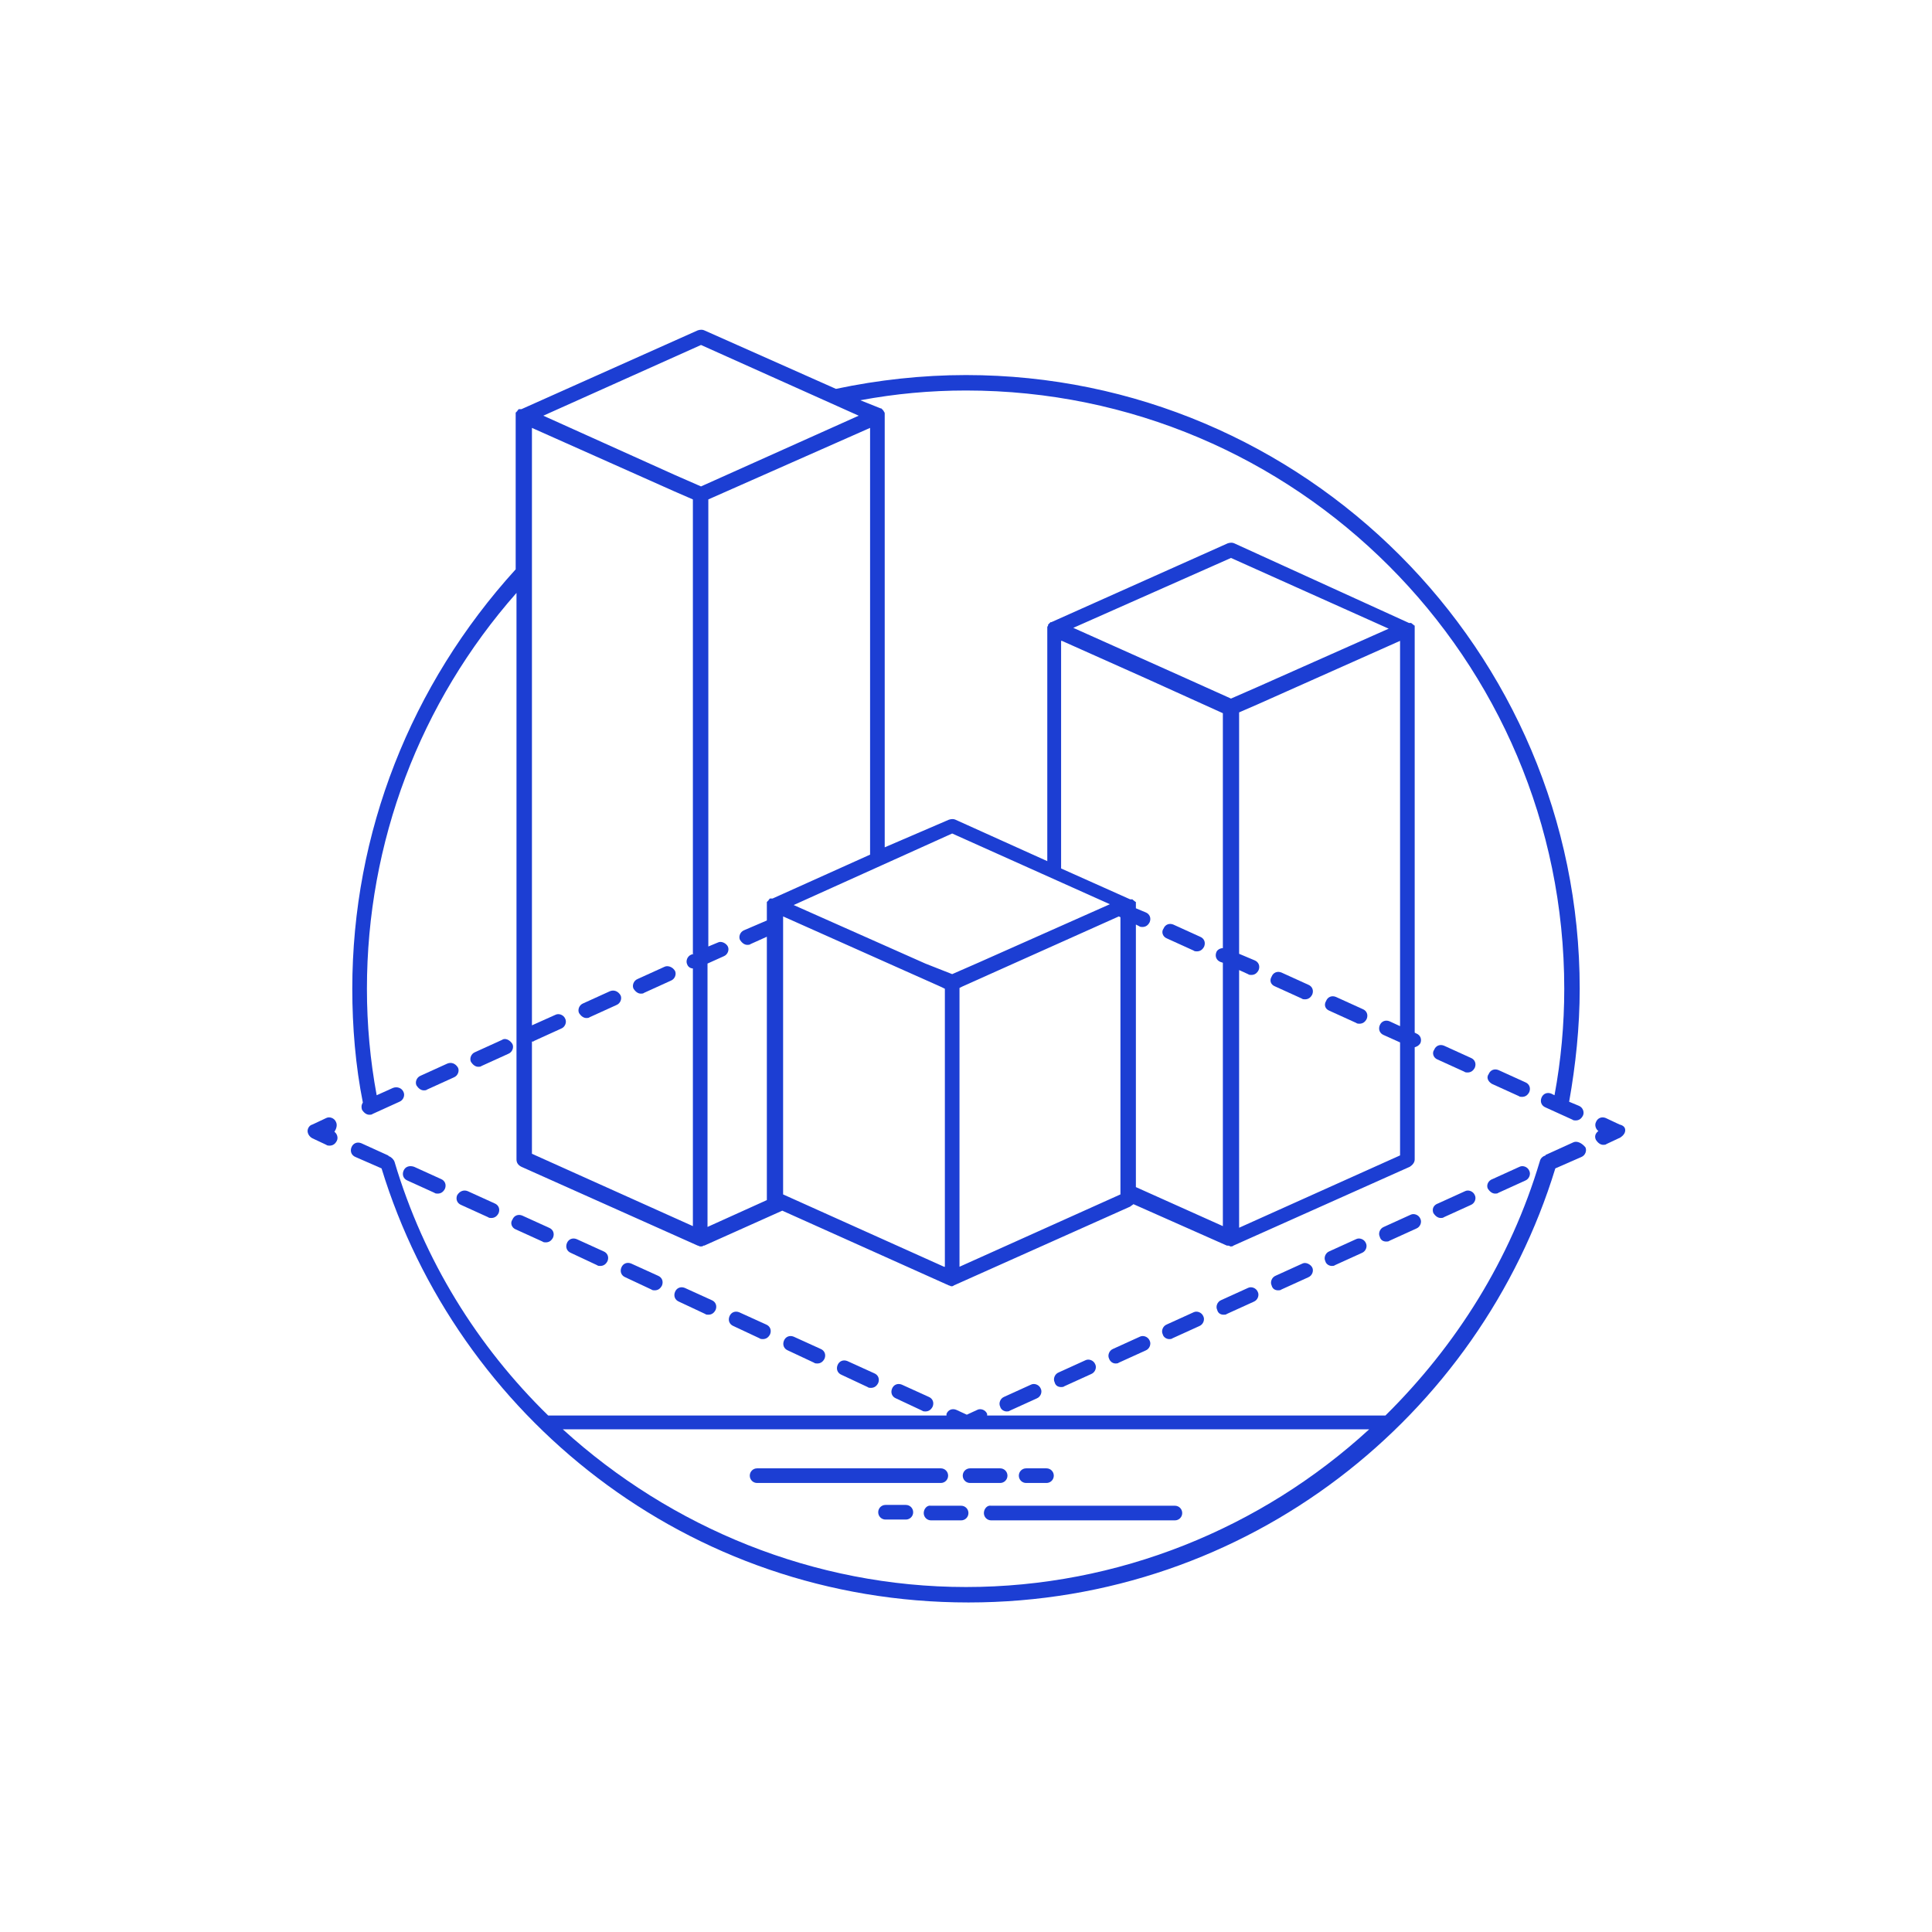
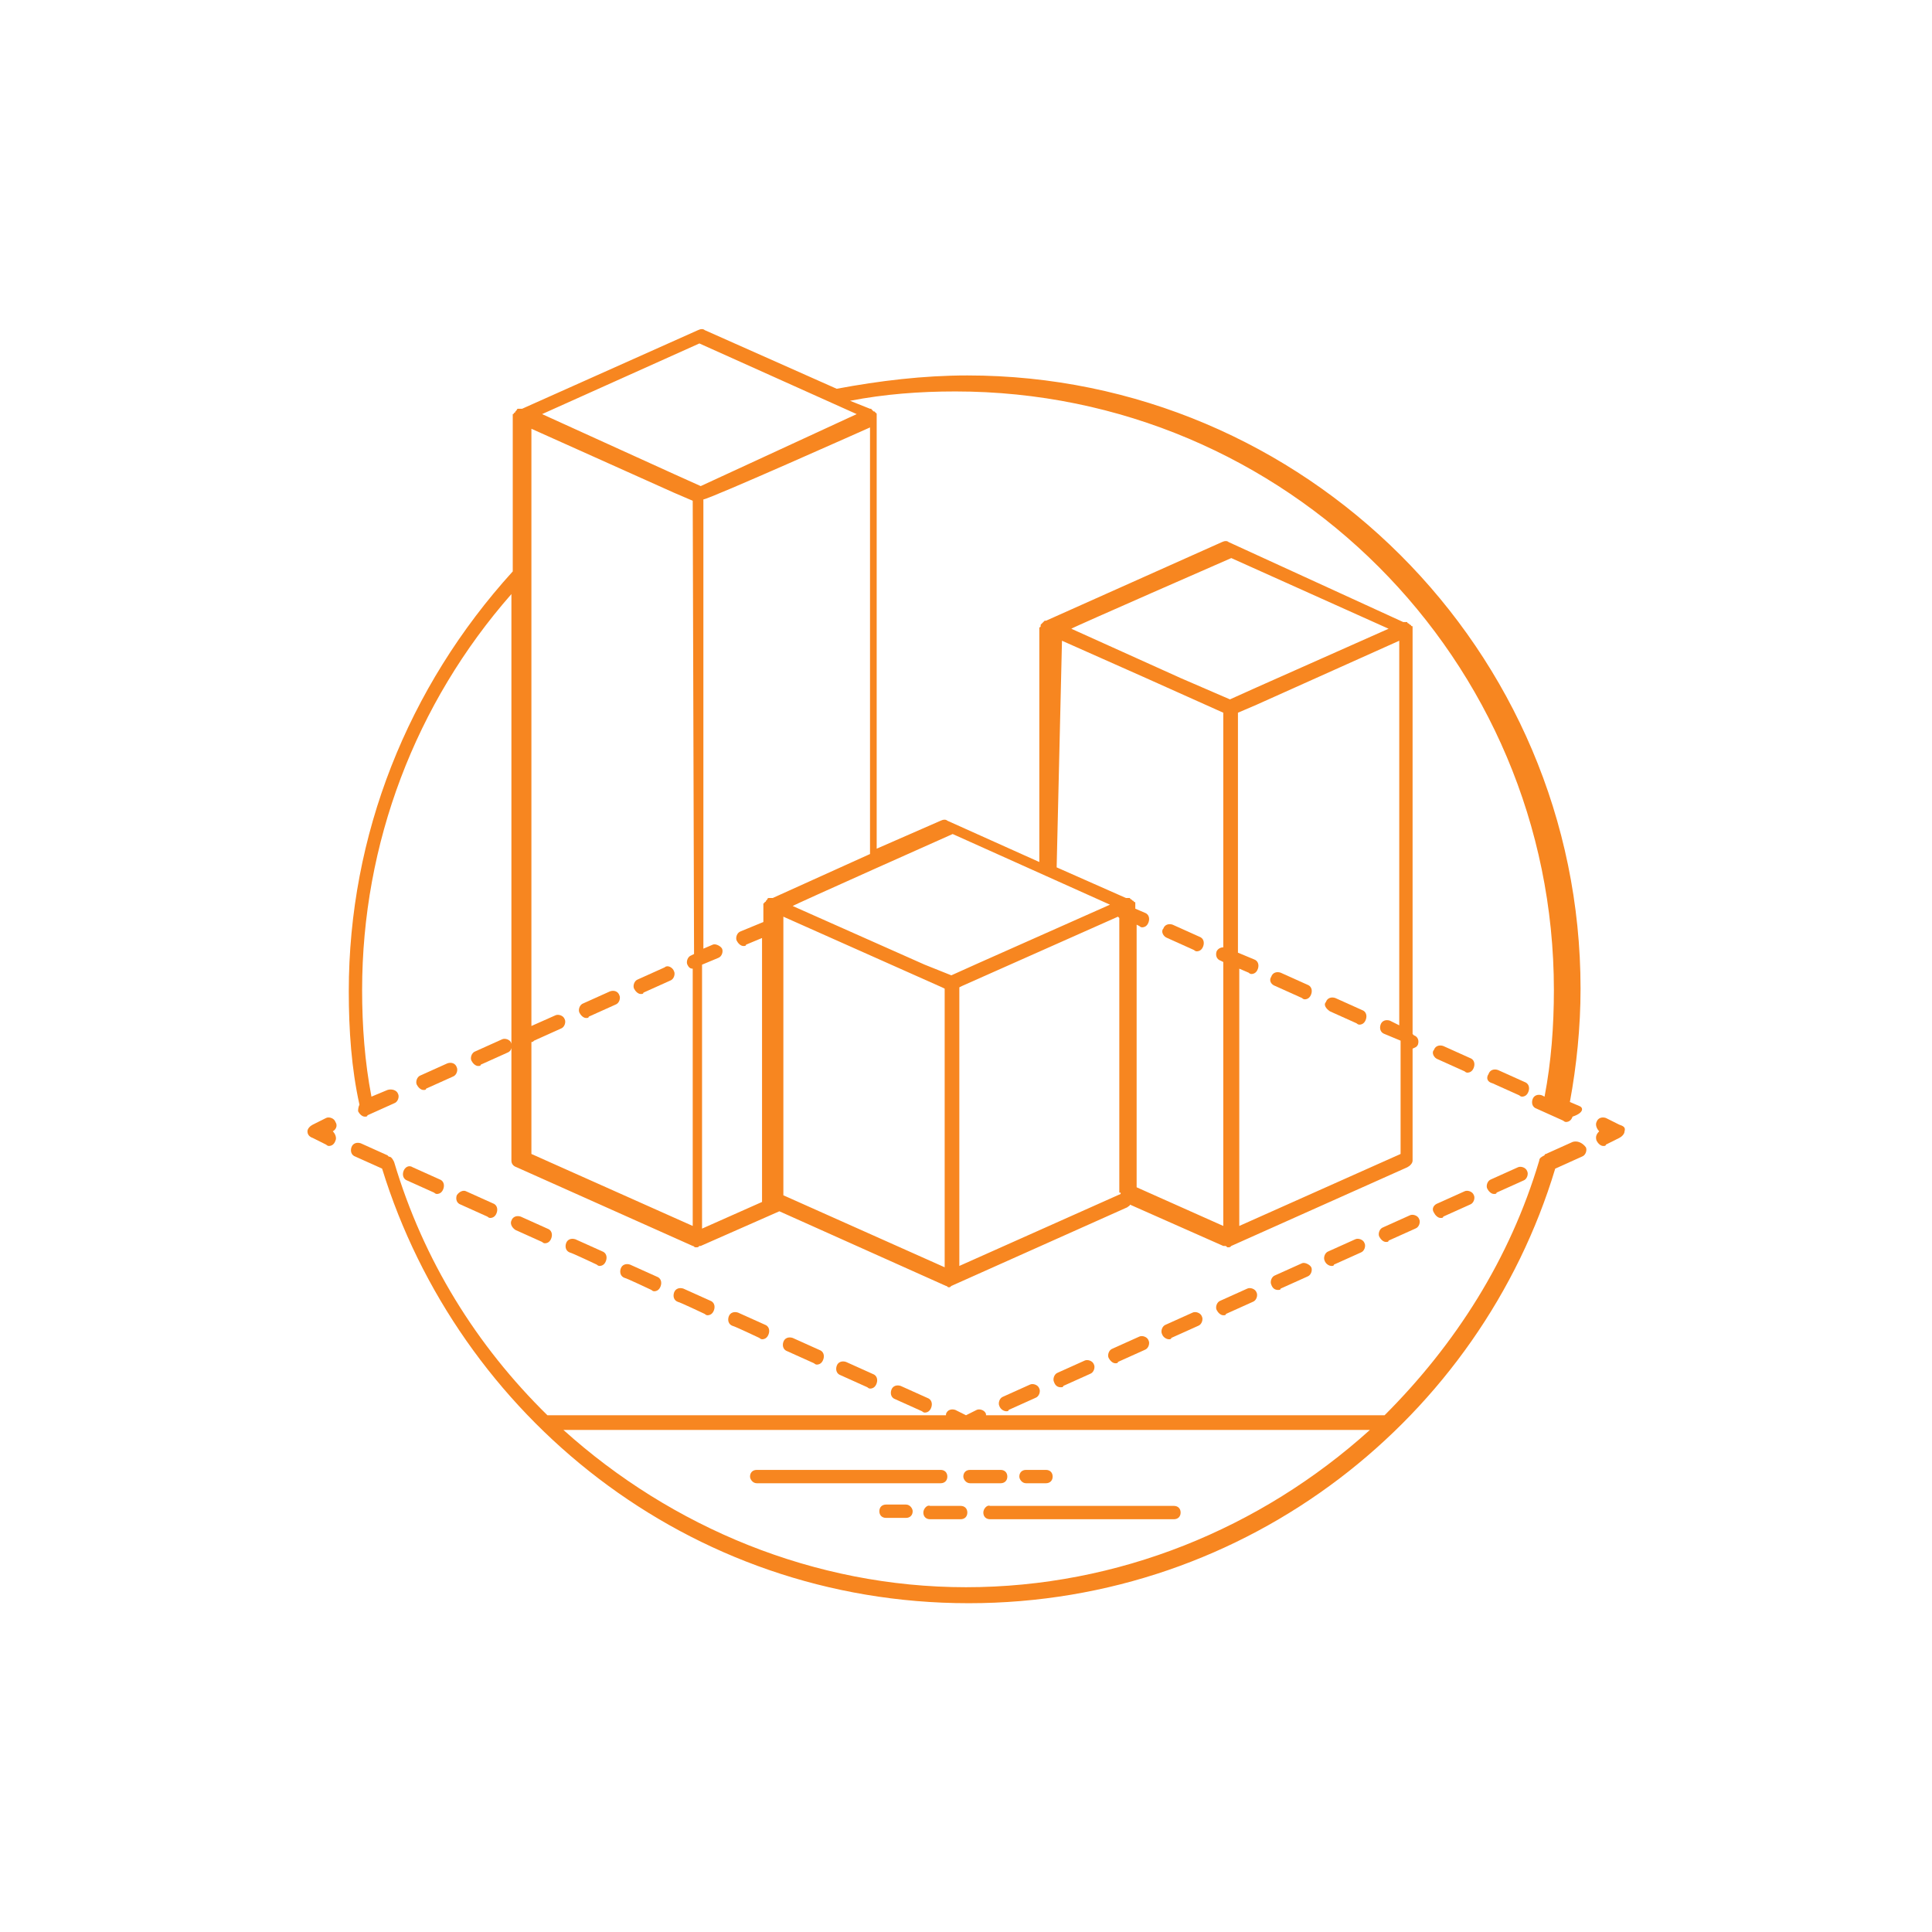
- <svg xmlns="http://www.w3.org/2000/svg" width="100" height="100">
-   <svg fill="#1c3ed3" transform="matrix(.69 0 0 .69 15.5 15.5)" viewBox="0 0 164 164">
-     <path d="M56.3 145.6h22.6c.5 0 .9-.4.9-.9s-.4-.9-.9-.9H56.3c-.5 0-.9.4-.9.9s.4.9.9.9zM82.5 145.6h3.7c.5 0 .9-.4.9-.9s-.4-.9-.9-.9h-3.7c-.5 0-.9.4-.9.9s.4.9.9.9zM89.4 145.6h2.5c.5 0 .9-.4.9-.9s-.4-.9-.9-.9h-2.5c-.5 0-.9.4-.9.9s.4.9.9.9zM84.2 149.3c0 .5.4.9.9.9h22.6c.5 0 .9-.4.9-.9s-.4-.9-.9-.9H85.1c-.5-.1-.9.4-.9.9zM76.8 149.3c0 .5.4.9.9.9h3.7c.5 0 .9-.4.9-.9s-.4-.9-.9-.9h-3.7c-.5-.1-.9.4-.9.9zM74.6 148.3h-2.5c-.5 0-.9.4-.9.9s.4.9.9.9h2.5c.5 0 .9-.4.9-.9s-.4-.9-.9-.9zM44.9 82.1l-3.3 1.5c-.5.2-.7.8-.5 1.2.2.3.5.6.9.6.1 0 .3 0 .4-.1l3.3-1.5c.5-.2.7-.8.5-1.2-.3-.5-.9-.7-1.3-.5zM24.9 91.1l-3.3 1.5c-.5.2-.7.8-.5 1.2.2.3.5.6.9.6.1 0 .3 0 .4-.1l3.3-1.5c.5-.2.7-.8.5-1.2-.3-.5-.9-.8-1.3-.5zM38.2 85.1l-3.3 1.5c-.5.2-.7.8-.5 1.2.2.3.5.6.9.6.1 0 .3 0 .4-.1l3.3-1.5c.5-.2.7-.8.5-1.2-.3-.5-.8-.7-1.3-.5zM18.2 94l-3.3 1.5c-.5.2-.7.8-.5 1.2.2.3.5.6.9.6.1 0 .3 0 .4-.1l3.3-1.5c.5-.2.7-.8.5-1.2-.3-.5-.8-.7-1.3-.5zM4.5 101.2c-.2-.5-.8-.7-1.2-.5l-1.7.8c-.4.1-.6.5-.6.8s.2.7.6.9l1.7.8c.1.1.3.1.4.1.4 0 .7-.2.9-.6.2-.4 0-.9-.3-1.1.2-.3.4-.8.2-1.2zM76.6 136.7c.1.1.3.1.4.1.4 0 .7-.2.9-.6.2-.5 0-1-.5-1.2l-3.3-1.5c-.5-.2-1 0-1.2.5-.2.5 0 1 .5 1.2l3.2 1.5zM56.6 127.8c.1.1.3.1.4.1.4 0 .7-.2.9-.6.2-.5 0-1-.5-1.2l-3.3-1.5c-.5-.2-1 0-1.2.5-.2.5 0 1 .5 1.2l3.2 1.5zM43.3 121.8c.1.1.3.1.4.1.4 0 .7-.2.9-.6.2-.5 0-1-.5-1.2l-3.3-1.5c-.5-.2-1 0-1.2.5-.2.5 0 1 .5 1.2l3.2 1.5zM63.3 130.8c.1.1.3.1.4.1.4 0 .7-.2.9-.6.2-.5 0-1-.5-1.2l-3.3-1.5c-.5-.2-1 0-1.2.5-.2.5 0 1 .5 1.2l3.2 1.5zM69.9 133.8c.1.1.3.1.4.1.4 0 .7-.2.9-.6.2-.5 0-1-.5-1.2l-3.3-1.5c-.5-.2-1 0-1.2.5s0 1 .5 1.2l3.2 1.5zM36.6 118.8c.1.1.3.1.4.1.4 0 .7-.2.9-.6.2-.5 0-1-.5-1.2l-3.3-1.5c-.5-.2-1 0-1.2.5-.2.5 0 1 .5 1.2l3.2 1.5zM26.6 114.4l3.3 1.5c.1.1.3.1.4.1.4 0 .7-.2.9-.6.2-.5 0-1-.5-1.2l-3.3-1.5c-.5-.2-1 0-1.2.5-.3.4-.1 1 .4 1.2zM19.4 110.2c-.2.5 0 1 .5 1.2l3.3 1.5c.1.1.3.1.4.1.4 0 .7-.2.9-.6.2-.5 0-1-.5-1.2l-3.3-1.5c-.5-.2-1 0-1.3.5zM49.9 124.8c.1.1.3.1.4.1.4 0 .7-.2.9-.6.2-.5 0-1-.5-1.2l-3.3-1.5c-.5-.2-1 0-1.2.5-.2.5 0 1 .5 1.2l3.2 1.5zM12.8 107.2c-.2.5 0 1 .5 1.2l3.3 1.5c.1.1.3.1.4.1.4 0 .7-.2.9-.6.2-.5 0-1-.5-1.2l-3.3-1.5c-.6-.2-1.1 0-1.3.5z" />
-     <path d="M156.7 103.7l-3.3 1.5s-.1 0-.1.1c-.3.1-.6.3-.7.7-3.6 12.1-10.3 22.7-19 31.3h-49v-.2c-.2-.5-.8-.7-1.2-.5l-1.3.6-1.3-.6c-.5-.2-1 0-1.2.5v.2h-49c-8.7-8.5-15.3-19.1-18.9-31.2-.1-.3-.4-.6-.7-.7l-.1-.1-3.3-1.5c-.5-.2-1 0-1.2.5-.2.5 0 1 .5 1.2l3.2 1.4c9.3 30.4 37.6 53.4 72.2 53.4 34.5 0 62.9-23 72.2-53.4l3.2-1.4c.5-.2.7-.8.5-1.2-.5-.6-1.1-.8-1.5-.6zM82 158.4c-18.7 0-36.3-7.3-49.6-19.4h99.2c-13.3 12.2-30.9 19.4-49.6 19.4z" />
-     <path d="M113.7 124.9c.1 0 .3 0 .4-.1l3.3-1.5c.5-.2.7-.8.5-1.2-.2-.5-.8-.7-1.2-.5l-3.3 1.5c-.5.2-.7.8-.5 1.2.1.4.4.6.8.6zM120.4 121.9c.1 0 .3 0 .4-.1l3.3-1.5c.5-.2.7-.8.5-1.2s-.8-.7-1.2-.5l-3.3 1.5c-.5.2-.7.8-.5 1.2.1.4.4.6.8.6zM127 118.9c.1 0 .3 0 .4-.1l3.3-1.5c.5-.2.7-.8.5-1.2-.2-.5-.8-.7-1.2-.5l-3.3 1.5c-.5.2-.7.8-.5 1.2.1.4.5.6.8.6zM133.7 115.9c.1 0 .3 0 .4-.1l3.3-1.5c.5-.2.7-.8.5-1.2-.2-.5-.8-.7-1.2-.5l-3.3 1.5c-.5.2-.7.8-.5 1.2.1.4.4.6.8.6zM146.2 109.4c.2.3.5.6.9.6.1 0 .3 0 .4-.1l3.3-1.5c.5-.2.7-.8.5-1.2-.2-.5-.8-.7-1.2-.5l-3.3 1.5c-.6.2-.8.8-.6 1.2zM139.5 112.4c.2.3.5.6.9.6.1 0 .3 0 .4-.1l3.3-1.5c.5-.2.7-.8.5-1.2-.2-.5-.8-.7-1.2-.5l-3.3 1.5c-.6.2-.8.7-.6 1.2zM87 136.8c.1 0 .3 0 .4-.1l3.3-1.5c.5-.2.7-.8.5-1.2-.2-.5-.8-.7-1.2-.5l-3.3 1.5c-.5.2-.7.8-.5 1.2.1.4.5.6.8.6zM93.7 133.8c.1 0 .3 0 .4-.1l3.3-1.5c.5-.2.7-.8.5-1.2-.2-.5-.8-.7-1.2-.5l-3.3 1.5c-.5.2-.7.8-.5 1.2.1.4.4.6.8.6zM100.4 130.9c.1 0 .3 0 .4-.1l3.3-1.5c.5-.2.7-.8.5-1.2-.2-.5-.8-.7-1.2-.5l-3.3 1.5c-.5.2-.7.8-.5 1.2.1.3.4.6.8.6zM107 127.9c.1 0 .3 0 .4-.1l3.3-1.5c.5-.2.7-.8.5-1.2-.2-.5-.8-.7-1.2-.5l-3.3 1.5c-.5.2-.7.8-.5 1.2.1.4.5.6.8.6zM162.4 101.5l-1.7-.8c-.5-.2-1 0-1.2.5-.2.4 0 .9.3 1.1-.4.3-.5.7-.3 1.1.2.3.5.6.9.6.1 0 .3 0 .4-.1l1.7-.8c.3-.2.6-.5.6-.9s-.3-.6-.7-.7zM157.4 99.2l-1.2-.5c.8-4.5 1.3-9.2 1.3-13.9 0-41.6-33.9-75.5-75.5-75.5-5.4 0-10.8.6-16 1.7L49.8 3.8c-.2-.1-.5-.1-.8 0l-21.7 9.7h-.1-.1-.1s-.1 0-.1.1l-.1.1s0 .1-.1.1c0 0 0 .1-.1.1v19.3C13.7 47.4 6.5 65.6 6.5 84.8c0 4.7.4 9.5 1.3 14-.2.3-.2.6-.1.9.2.3.5.6.9.6.1 0 .3 0 .4-.1l3.3-1.5c.5-.2.7-.8.5-1.2-.2-.5-.8-.7-1.3-.5l-2 .9c-.8-4.3-1.2-8.7-1.2-13.1 0-18 6.5-35.2 18.4-48.7v69.7c0 .4.2.7.6.9l21.7 9.7c.1 0 .2.1.3.1h.1c.1 0 .2 0 .3-.1h.1l9.6-4.3 20.5 9.2c.1 0 .2.1.3.1.1 0 .2 0 .3-.1l21.7-9.7c.1-.1.3-.2.4-.3l11.5 5.1h.1c.1 0 .2 0 .3.1h.1c.1 0 .2 0 .3-.1l21.7-9.7c.3-.2.6-.5.6-.9V92c.3-.1.5-.2.7-.5.2-.5 0-1-.5-1.2l-.2-.1V40.5v-.2-.1c0-.1 0-.1-.1-.1 0 0 0-.1-.1-.1l-.1-.1s-.1 0-.1-.1h-.1-.1-.1L115 30c-.2-.1-.5-.1-.8 0l-21.7 9.7h-.1l-.1.1-.1.1-.1.1v.1c0 .1-.1.1-.1.2V69.1L80.7 64c-.2-.1-.5-.1-.8 0L72 67.4V14.3 14c0-.1-.1-.2-.1-.2 0-.1-.1-.1-.1-.2 0 0-.1 0-.1-.1 0 0-.1 0-.1-.1h-.1l-2.5-1c4.3-.8 8.6-1.2 13-1.2 40.6 0 73.6 33 73.6 73.6 0 4.4-.4 8.8-1.2 13.1l-.4-.2c-.5-.2-1 0-1.2.5-.2.5 0 1 .5 1.2l3.3 1.5c.1.1.3.1.4.1.4 0 .7-.2.9-.6.2-.4 0-1-.5-1.2zM48.5 80.5l-.3.1c-.5.2-.7.8-.5 1.2.1.3.4.5.7.5V114l-19.8-8.9V91.3c.1 0 .2 0 .3-.1l3.3-1.5c.5-.2.7-.8.5-1.2-.2-.5-.8-.7-1.2-.5l-2.9 1.3V15.8l17.5 7.8 2.3 1v55.9zm.9-57.5l-3.2-1.4L30 14.3l19.4-8.7 19.4 8.7L49.4 23zm29.9 96l-19.8-8.9V75.9L79 84.6l.4.2V119zm21.7-9.1v.2L81.2 119V84.7l.4-.2 19.2-8.6.2.1v33.9zm34.4-20.5l-1.3-.6c-.5-.2-1 0-1.2.5-.2.5 0 1 .5 1.2l2 .9v13.9l-19.8 8.9V82.5l1.1.5c.1.1.3.1.4.1.4 0 .7-.2.9-.6.2-.5 0-1-.5-1.2l-1.9-.8V50.8l2.3-1 17.5-7.8v47.4zm-20.8-57.6l19.4 8.7-16.2 7.2-3.2 1.4-6-2.7-13.4-6 19.4-8.6zM93.8 42l10.3 4.6 9.5 4.3v28.9c-.3 0-.7.2-.8.5-.2.5 0 1 .5 1.2l.3.1V114l-10.7-4.8V76.9l.4.2c.1.1.3.1.4.1.4 0 .7-.2.9-.6.2-.5 0-1-.5-1.2l-1.2-.5v-.4-.2-.1c0-.1 0-.1-.1-.1 0 0 0-.1-.1-.1l-.1-.1s-.1 0-.1-.1h-.1-.1-.1L93.7 70V42zM80.3 65.7l19.4 8.7-16.2 7.2-3.2 1.4-3.3-1.3-16.2-7.2 19.5-8.8zM70.2 15.8v52.5l-12 5.4h-.1-.1-.1s-.1 0-.1.1l-.1.1s0 .1-.1.1c0 0 0 .1-.1.1v2.3l-2.8 1.2c-.5.2-.7.8-.5 1.2.2.3.5.6.9.6.1 0 .3 0 .4-.1l2-.9v32.4l-7.3 3.3V81.7l2-.9c.5-.2.7-.8.5-1.2s-.8-.7-1.2-.5l-1.2.5v-55l19.9-8.8z" />
-     <path d="M106.7 78.6l3.3 1.5c.1.1.3.1.4.1.4 0 .7-.2.9-.6.2-.5 0-1-.5-1.2l-3.3-1.5c-.5-.2-1 0-1.2.5-.3.4-.1 1 .4 1.2zM120 84.5l3.3 1.5c.1.1.3.1.4.1.4 0 .7-.2.9-.6.2-.5 0-1-.5-1.2l-3.3-1.5c-.5-.2-1 0-1.2.5-.3.5-.1 1 .4 1.2zM140 93.5l3.3 1.5c.1.1.3.1.4.1.4 0 .7-.2.9-.6.2-.5 0-1-.5-1.2l-3.3-1.5c-.5-.2-1 0-1.2.5-.3.4-.1 1 .4 1.2zM126.7 87.5L130 89c.1.1.3.1.4.1.4 0 .7-.2.9-.6.2-.5 0-1-.5-1.2l-3.3-1.5c-.5-.2-1 0-1.2.5-.3.5-.1 1 .4 1.2zM146.7 96.5L150 98c.1.1.3.1.4.1.4 0 .7-.2.9-.6.2-.5 0-1-.5-1.2l-3.3-1.5c-.5-.2-1 0-1.2.5-.3.4-.1.9.4 1.2z" />
-   </svg>
+ <svg xmlns="http://www.w3.org/2000/svg" version="1.1" id="Layer_1" transform="matrix(.69 0 0 .69 15.5 15.5)" x="0px" y="0px" viewBox="-456 165 100 100" style="enable-background:new -456 165 100 100;" xml:space="preserve">
+   <style type="text/css">
+ 	.st0{fill:#F78620;}
+ </style>
+   <path class="st0" d="M-421.7,253.8h13.8c0.3,0,0.5-0.2,0.5-0.5c0-0.3-0.2-0.5-0.5-0.5h-13.8c-0.3,0-0.5,0.2-0.5,0.5  C-422.2,253.5-422,253.8-421.7,253.8z M-405.7,253.8h2.3c0.3,0,0.5-0.2,0.5-0.5c0-0.3-0.2-0.5-0.5-0.5h-2.3c-0.3,0-0.5,0.2-0.5,0.5  C-406.2,253.5-406,253.8-405.7,253.8z M-401.5,253.8h1.5c0.3,0,0.5-0.2,0.5-0.5c0-0.3-0.2-0.5-0.5-0.5h-1.5c-0.3,0-0.5,0.2-0.5,0.5  C-402,253.5-401.8,253.8-401.5,253.8z M-404.7,256c0,0.3,0.2,0.5,0.5,0.5h13.8c0.3,0,0.5-0.2,0.5-0.5c0-0.3-0.2-0.5-0.5-0.5h-13.8  C-404.4,255.4-404.7,255.7-404.7,256z M-409.2,256c0,0.3,0.2,0.5,0.5,0.5h2.3c0.3,0,0.5-0.2,0.5-0.5c0-0.3-0.2-0.5-0.5-0.5h-2.3  C-408.9,255.4-409.2,255.7-409.2,256z M-410.5,255.4h-1.5c-0.3,0-0.5,0.2-0.5,0.5c0,0.3,0.2,0.5,0.5,0.5h1.5c0.3,0,0.5-0.2,0.5-0.5  C-410,255.7-410.2,255.4-410.5,255.4z M-428.6,215.1l-2,0.9c-0.3,0.1-0.4,0.5-0.3,0.7c0.1,0.2,0.3,0.4,0.5,0.4c0.1,0,0.2,0,0.2-0.1  l2-0.9c0.3-0.1,0.4-0.5,0.3-0.7C-428,215.1-428.4,214.9-428.6,215.1z M-440.8,220.5l-2,0.9c-0.3,0.1-0.4,0.5-0.3,0.7  c0.1,0.2,0.3,0.4,0.5,0.4c0.1,0,0.2,0,0.2-0.1l2-0.9c0.3-0.1,0.4-0.5,0.3-0.7C-440.2,220.5-440.6,220.4-440.8,220.5z M-432.7,216.9  l-2,0.9c-0.3,0.1-0.4,0.5-0.3,0.7c0.1,0.2,0.3,0.4,0.5,0.4c0.1,0,0.2,0,0.2-0.1l2-0.9c0.3-0.1,0.4-0.5,0.3-0.7  C-432.1,216.9-432.4,216.8-432.7,216.9z M-444.9,222.3l-2,0.9c-0.3,0.1-0.4,0.5-0.3,0.7c0.1,0.2,0.3,0.4,0.5,0.4  c0.1,0,0.2,0,0.2-0.1l2-0.9c0.3-0.1,0.4-0.5,0.3-0.7C-444.3,222.3-444.6,222.2-444.9,222.3z M-453.3,226.7c-0.1-0.3-0.5-0.4-0.7-0.3  l-1,0.5c-0.2,0.1-0.4,0.3-0.4,0.5s0.1,0.4,0.4,0.5l1,0.5c0.1,0.1,0.2,0.1,0.2,0.1c0.2,0,0.4-0.1,0.5-0.4c0.1-0.2,0-0.5-0.2-0.7  C-453.3,227.3-453.1,227-453.3,226.7z M-409.3,248.4c0.1,0.1,0.2,0.1,0.2,0.1c0.2,0,0.4-0.1,0.5-0.4c0.1-0.3,0-0.6-0.3-0.7l-2-0.9  c-0.3-0.1-0.6,0-0.7,0.3c-0.1,0.3,0,0.6,0.3,0.7L-409.3,248.4z M-421.5,242.9c0.1,0.1,0.2,0.1,0.2,0.1c0.2,0,0.4-0.1,0.5-0.4  c0.1-0.3,0-0.6-0.3-0.7l-2-0.9c-0.3-0.1-0.6,0-0.7,0.3c-0.1,0.3,0,0.6,0.3,0.7C-423.4,242-421.5,242.9-421.5,242.9z M-429.6,239.3  c0.1,0.1,0.2,0.1,0.2,0.1c0.2,0,0.4-0.1,0.5-0.4c0.1-0.3,0-0.6-0.3-0.7l-2-0.9c-0.3-0.1-0.6,0-0.7,0.3c-0.1,0.3,0,0.6,0.3,0.7  C-431.5,238.4-429.6,239.3-429.6,239.3z M-417.4,244.8c0.1,0.1,0.2,0.1,0.2,0.1c0.2,0,0.4-0.1,0.5-0.4c0.1-0.3,0-0.6-0.3-0.7l-2-0.9  c-0.3-0.1-0.6,0-0.7,0.3c-0.1,0.3,0,0.6,0.3,0.7L-417.4,244.8z M-413.4,246.6c0.1,0.1,0.2,0.1,0.2,0.1c0.2,0,0.4-0.1,0.5-0.4  c0.1-0.3,0-0.6-0.3-0.7l-2-0.9c-0.3-0.1-0.6,0-0.7,0.3c-0.1,0.3,0,0.6,0.3,0.7L-413.4,246.6z M-433.7,237.4c0.1,0.1,0.2,0.1,0.2,0.1  c0.2,0,0.4-0.1,0.5-0.4c0.1-0.3,0-0.6-0.3-0.7l-2-0.9c-0.3-0.1-0.6,0-0.7,0.3c-0.1,0.3,0,0.6,0.3,0.7  C-435.6,236.5-433.7,237.4-433.7,237.4z M-439.8,234.8l2,0.9c0.1,0.1,0.2,0.1,0.2,0.1c0.2,0,0.4-0.1,0.5-0.4c0.1-0.3,0-0.6-0.3-0.7  l-2-0.9c-0.3-0.1-0.6,0-0.7,0.3C-440.2,234.3-440.1,234.6-439.8,234.8z M-444.2,232.2c-0.1,0.3,0,0.6,0.3,0.7l2,0.9  c0.1,0.1,0.2,0.1,0.2,0.1c0.2,0,0.4-0.1,0.5-0.4c0.1-0.3,0-0.6-0.3-0.7l-2-0.9C-443.7,231.8-444,231.9-444.2,232.2z M-425.6,241.1  c0.1,0.1,0.2,0.1,0.2,0.1c0.2,0,0.4-0.1,0.5-0.4c0.1-0.3,0-0.6-0.3-0.7l-2-0.9c-0.3-0.1-0.6,0-0.7,0.3c-0.1,0.3,0,0.6,0.3,0.7  C-427.5,240.2-425.6,241.1-425.6,241.1z M-448.2,230.4c-0.1,0.3,0,0.6,0.3,0.7l2,0.9c0.1,0.1,0.2,0.1,0.2,0.1c0.2,0,0.4-0.1,0.5-0.4  c0.1-0.3,0-0.6-0.3-0.7l-2-0.9C-447.8,229.9-448.1,230.1-448.2,230.4z" />
+   <path class="st0" d="M-360.5,228.2l-2,0.9c0,0-0.1,0-0.1,0.1c-0.2,0.1-0.4,0.2-0.4,0.4c-2.2,7.4-6.3,13.8-11.6,19.1h-29.9v-0.1  c-0.1-0.3-0.5-0.4-0.7-0.3l-0.8,0.4l-0.8-0.4c-0.3-0.1-0.6,0-0.7,0.3v0.1h-29.9c-5.3-5.2-9.3-11.6-11.5-19c-0.1-0.2-0.2-0.4-0.4-0.4  l-0.1-0.1l-2-0.9c-0.3-0.1-0.6,0-0.7,0.3c-0.1,0.3,0,0.6,0.3,0.7l2,0.9c5.7,18.5,22.9,32.6,44,32.6c21,0,38.4-14,44-32.6l2-0.9  c0.3-0.1,0.4-0.5,0.3-0.7C-359.8,228.2-360.2,228.1-360.5,228.2z M-406,261.6c-11.4,0-22.1-4.5-30.2-11.8h60.5  C-383.9,257.2-394.6,261.6-406,261.6z" />
+   <path class="st0" d="M-386.7,241.2c0.1,0,0.2,0,0.2-0.1l2-0.9c0.3-0.1,0.4-0.5,0.3-0.7c-0.1-0.3-0.5-0.4-0.7-0.3l-2,0.9  c-0.3,0.1-0.4,0.5-0.3,0.7C-387.1,241-386.9,241.2-386.7,241.2z M-382.6,239.3c0.1,0,0.2,0,0.2-0.1l2-0.9c0.3-0.1,0.4-0.5,0.3-0.7  c-0.1-0.2-0.5-0.4-0.7-0.3l-2,0.9c-0.3,0.1-0.4,0.5-0.3,0.7C-383,239.2-382.8,239.3-382.6,239.3z M-378.6,237.5c0.1,0,0.2,0,0.2-0.1  l2-0.9c0.3-0.1,0.4-0.5,0.3-0.7c-0.1-0.3-0.5-0.4-0.7-0.3l-2,0.9c-0.3,0.1-0.4,0.5-0.3,0.7C-379,237.4-378.7,237.5-378.6,237.5z   M-374.5,235.7c0.1,0,0.2,0,0.2-0.1l2-0.9c0.3-0.1,0.4-0.5,0.3-0.7c-0.1-0.3-0.5-0.4-0.7-0.3l-2,0.9c-0.3,0.1-0.4,0.5-0.3,0.7  C-374.9,235.5-374.7,235.7-374.5,235.7z M-366.9,231.7c0.1,0.2,0.3,0.4,0.5,0.4c0.1,0,0.2,0,0.2-0.1l2-0.9c0.3-0.1,0.4-0.5,0.3-0.7  c-0.1-0.3-0.5-0.4-0.7-0.3l-2,0.9C-366.9,231.1-367,231.5-366.9,231.7z M-370.9,233.5c0.1,0.2,0.3,0.4,0.5,0.4c0.1,0,0.2,0,0.2-0.1  l2-0.9c0.3-0.1,0.4-0.5,0.3-0.7c-0.1-0.3-0.5-0.4-0.7-0.3l-2,0.9C-370.9,232.9-371.1,233.2-370.9,233.5z M-403,248.4  c0.1,0,0.2,0,0.2-0.1l2-0.9c0.3-0.1,0.4-0.5,0.3-0.7c-0.1-0.3-0.5-0.4-0.7-0.3l-2,0.9c-0.3,0.1-0.4,0.5-0.3,0.7  C-403.4,248.3-403.1,248.4-403,248.4z M-398.9,246.6c0.1,0,0.2,0,0.2-0.1l2-0.9c0.3-0.1,0.4-0.5,0.3-0.7c-0.1-0.3-0.5-0.4-0.7-0.3  l-2,0.9c-0.3,0.1-0.4,0.5-0.3,0.7C-399.3,246.5-399.1,246.6-398.9,246.6z M-394.8,244.8c0.1,0,0.2,0,0.2-0.1l2-0.9  c0.3-0.1,0.4-0.5,0.3-0.7c-0.1-0.3-0.5-0.4-0.7-0.3l-2,0.9c-0.3,0.1-0.4,0.5-0.3,0.7C-395.2,244.6-395,244.8-394.8,244.8z   M-390.8,243c0.1,0,0.2,0,0.2-0.1l2-0.9c0.3-0.1,0.4-0.5,0.3-0.7c-0.1-0.3-0.5-0.4-0.7-0.3l-2,0.9c-0.3,0.1-0.4,0.5-0.3,0.7  C-391.2,242.9-390.9,243-390.8,243z M-357,226.9l-1-0.5c-0.3-0.1-0.6,0-0.7,0.3c-0.1,0.2,0,0.5,0.2,0.7c-0.2,0.2-0.3,0.4-0.2,0.7  c0.1,0.2,0.3,0.4,0.5,0.4c0.1,0,0.2,0,0.2-0.1l1-0.5c0.2-0.1,0.4-0.3,0.4-0.5C-356.5,227.1-356.7,227-357,226.9z M-360,225.5  l-0.7-0.3c0.5-2.7,0.8-5.6,0.8-8.5c0-25.4-20.7-46-46-46c-3.3,0-6.6,0.4-9.8,1l-9.9-4.4c-0.1-0.1-0.3-0.1-0.5,0l-13.2,5.9h-0.1h-0.1  h-0.1c0,0-0.1,0-0.1,0.1l-0.1,0.1c0,0,0,0.1-0.1,0.1c0,0,0,0.1-0.1,0.1v11.8c-7.9,8.7-12.3,19.8-12.3,31.5c0,2.9,0.2,5.8,0.8,8.5  c-0.1,0.2-0.1,0.4-0.1,0.5c0.1,0.2,0.3,0.4,0.5,0.4c0.1,0,0.2,0,0.2-0.1l2-0.9c0.3-0.1,0.4-0.5,0.3-0.7c-0.1-0.3-0.5-0.4-0.8-0.3  l-1.2,0.5c-0.5-2.6-0.7-5.3-0.7-8c0-11,4-21.5,11.2-29.7v42.5c0,0.2,0.1,0.4,0.4,0.5l13.2,5.9c0.1,0,0.1,0.1,0.2,0.1h0.1  c0.1,0,0.1,0,0.2-0.1h0.1l5.9-2.6l12.5,5.6c0.1,0,0.1,0.1,0.2,0.1s0.1,0,0.2-0.1l13.2-5.9c0.1-0.1,0.2-0.1,0.2-0.2l7,3.1h0.1  c0.1,0,0.1,0,0.2,0.1h0.1c0.1,0,0.1,0,0.2-0.1l13.2-5.9c0.2-0.1,0.4-0.3,0.4-0.5v-8.4c0.2-0.1,0.3-0.1,0.4-0.3  c0.1-0.3,0-0.6-0.3-0.7l-0.1-0.1v-30.3v-0.1v-0.1c0-0.1,0-0.1-0.1-0.1c0,0,0-0.1-0.1-0.1l-0.1-0.1c0,0-0.1,0-0.1-0.1h-0.1h-0.1h-0.1  l-13.1-6c-0.1-0.1-0.3-0.1-0.5,0l-13.2,5.9h-0.1l-0.1,0.1l-0.1,0.1l-0.1,0.1v0.1c0,0.1-0.1,0.1-0.1,0.1v17.6l-6.9-3.1  c-0.1-0.1-0.3-0.1-0.5,0l-4.8,2.1v-32.4v-0.2c0-0.1-0.1-0.1-0.1-0.1c0-0.1-0.1-0.1-0.1-0.1c0,0-0.1,0-0.1-0.1c0,0-0.1,0-0.1-0.1  h-0.1l-1.5-0.6c2.6-0.5,5.2-0.7,7.9-0.7c24.8,0,44.9,20.1,44.9,44.9c0,2.7-0.2,5.4-0.7,8l-0.2-0.1c-0.3-0.1-0.6,0-0.7,0.3  c-0.1,0.3,0,0.6,0.3,0.7l2,0.9c0.1,0.1,0.2,0.1,0.2,0.1c0.2,0,0.4-0.1,0.5-0.4C-359.6,226-359.7,225.6-360,225.5z M-426.4,214.1  l-0.2,0.1c-0.3,0.1-0.4,0.5-0.3,0.7c0.1,0.2,0.2,0.3,0.4,0.3v19.3l-12.1-5.4v-8.4c0.1,0,0.1,0,0.2-0.1l2-0.9  c0.3-0.1,0.4-0.5,0.3-0.7c-0.1-0.3-0.5-0.4-0.7-0.3l-1.8,0.8v-44.8l10.7,4.8l1.4,0.6L-426.4,214.1L-426.4,214.1z M-425.9,179l-2-0.9  l-9.9-4.5l11.8-5.3l11.8,5.3L-425.9,179z M-407.6,237.6l-12.1-5.4v-20.9l11.9,5.3l0.2,0.1L-407.6,237.6L-407.6,237.6z M-394.4,232  v0.1l-12.1,5.4v-20.9l0.2-0.1l11.7-5.2l0.1,0.1V232z M-373.4,219.5l-0.8-0.4c-0.3-0.1-0.6,0-0.7,0.3c-0.1,0.3,0,0.6,0.3,0.7l1.2,0.5  v8.5l-12.1,5.4v-19.3l0.7,0.3c0.1,0.1,0.2,0.1,0.2,0.1c0.2,0,0.4-0.1,0.5-0.4c0.1-0.3,0-0.6-0.3-0.7l-1.2-0.5V196l1.4-0.6l10.7-4.8  V219.5z M-386.1,184.4l11.8,5.3l-9.9,4.4l-2,0.9l-3.7-1.6l-8.2-3.7C-398,189.6-386.1,184.4-386.1,184.4z M-398.8,190.6l6.3,2.8  l5.8,2.6v17.6c-0.2,0-0.4,0.1-0.5,0.3c-0.1,0.3,0,0.6,0.3,0.7l0.2,0.1v19.8l-6.5-2.9v-19.7l0.2,0.1c0.1,0.1,0.2,0.1,0.2,0.1  c0.2,0,0.4-0.1,0.5-0.4c0.1-0.3,0-0.6-0.3-0.7l-0.7-0.3v-0.2v-0.1v-0.1c0-0.1,0-0.1-0.1-0.1c0,0,0-0.1-0.1-0.1l-0.1-0.1  c0,0-0.1,0-0.1-0.1h-0.1h-0.1h-0.1l-5.2-2.3L-398.8,190.6L-398.8,190.6z M-407,205.1l11.8,5.3l-9.9,4.4l-2,0.9l-2-0.8l-9.9-4.4  C-418.9,210.4-407,205.1-407,205.1z M-413.2,174.6v32l-7.3,3.3h-0.1h-0.1h-0.1c0,0-0.1,0-0.1,0.1l-0.1,0.1c0,0,0,0.1-0.1,0.1  c0,0,0,0.1-0.1,0.1v1.4l-1.7,0.7c-0.3,0.1-0.4,0.5-0.3,0.7c0.1,0.2,0.3,0.4,0.5,0.4c0.1,0,0.2,0,0.2-0.1l1.2-0.5v19.8l-4.5,2v-19.8  l1.2-0.5c0.3-0.1,0.4-0.5,0.3-0.7s-0.5-0.4-0.7-0.3l-0.7,0.3V180C-425.3,180-413.2,174.6-413.2,174.6z" />
+   <path class="st0" d="M-390.9,212.9l2,0.9c0.1,0.1,0.2,0.1,0.2,0.1c0.2,0,0.4-0.1,0.5-0.4c0.1-0.3,0-0.6-0.3-0.7l-2-0.9  c-0.3-0.1-0.6,0-0.7,0.3C-391.4,212.4-391.2,212.8-390.9,212.9z M-382.8,216.5l2,0.9c0.1,0.1,0.2,0.1,0.2,0.1c0.2,0,0.4-0.1,0.5-0.4  c0.1-0.3,0-0.6-0.3-0.7l-2-0.9c-0.3-0.1-0.6,0-0.7,0.3C-383.3,216.1-383.1,216.4-382.8,216.5z M-370.6,222l2,0.9  c0.1,0.1,0.2,0.1,0.2,0.1c0.2,0,0.4-0.1,0.5-0.4c0.1-0.3,0-0.6-0.3-0.7l-2-0.9c-0.3-0.1-0.6,0-0.7,0.3  C-371.1,221.5-370.9,221.9-370.6,222z M-378.7,218.4l2,0.9c0.1,0.1,0.2,0.1,0.2,0.1c0.2,0,0.4-0.1,0.5-0.4c0.1-0.3,0-0.6-0.3-0.7  l-2-0.9c-0.3-0.1-0.6,0-0.7,0.3C-379.2,217.9-379,218.2-378.7,218.4z M-366.5,223.8l2,0.9c0.1,0.1,0.2,0.1,0.2,0.1  c0.2,0,0.4-0.1,0.5-0.4c0.1-0.3,0-0.6-0.3-0.7l-2-0.9c-0.3-0.1-0.6,0-0.7,0.3C-367,223.4-366.9,223.7-366.5,223.8z" />
</svg>
